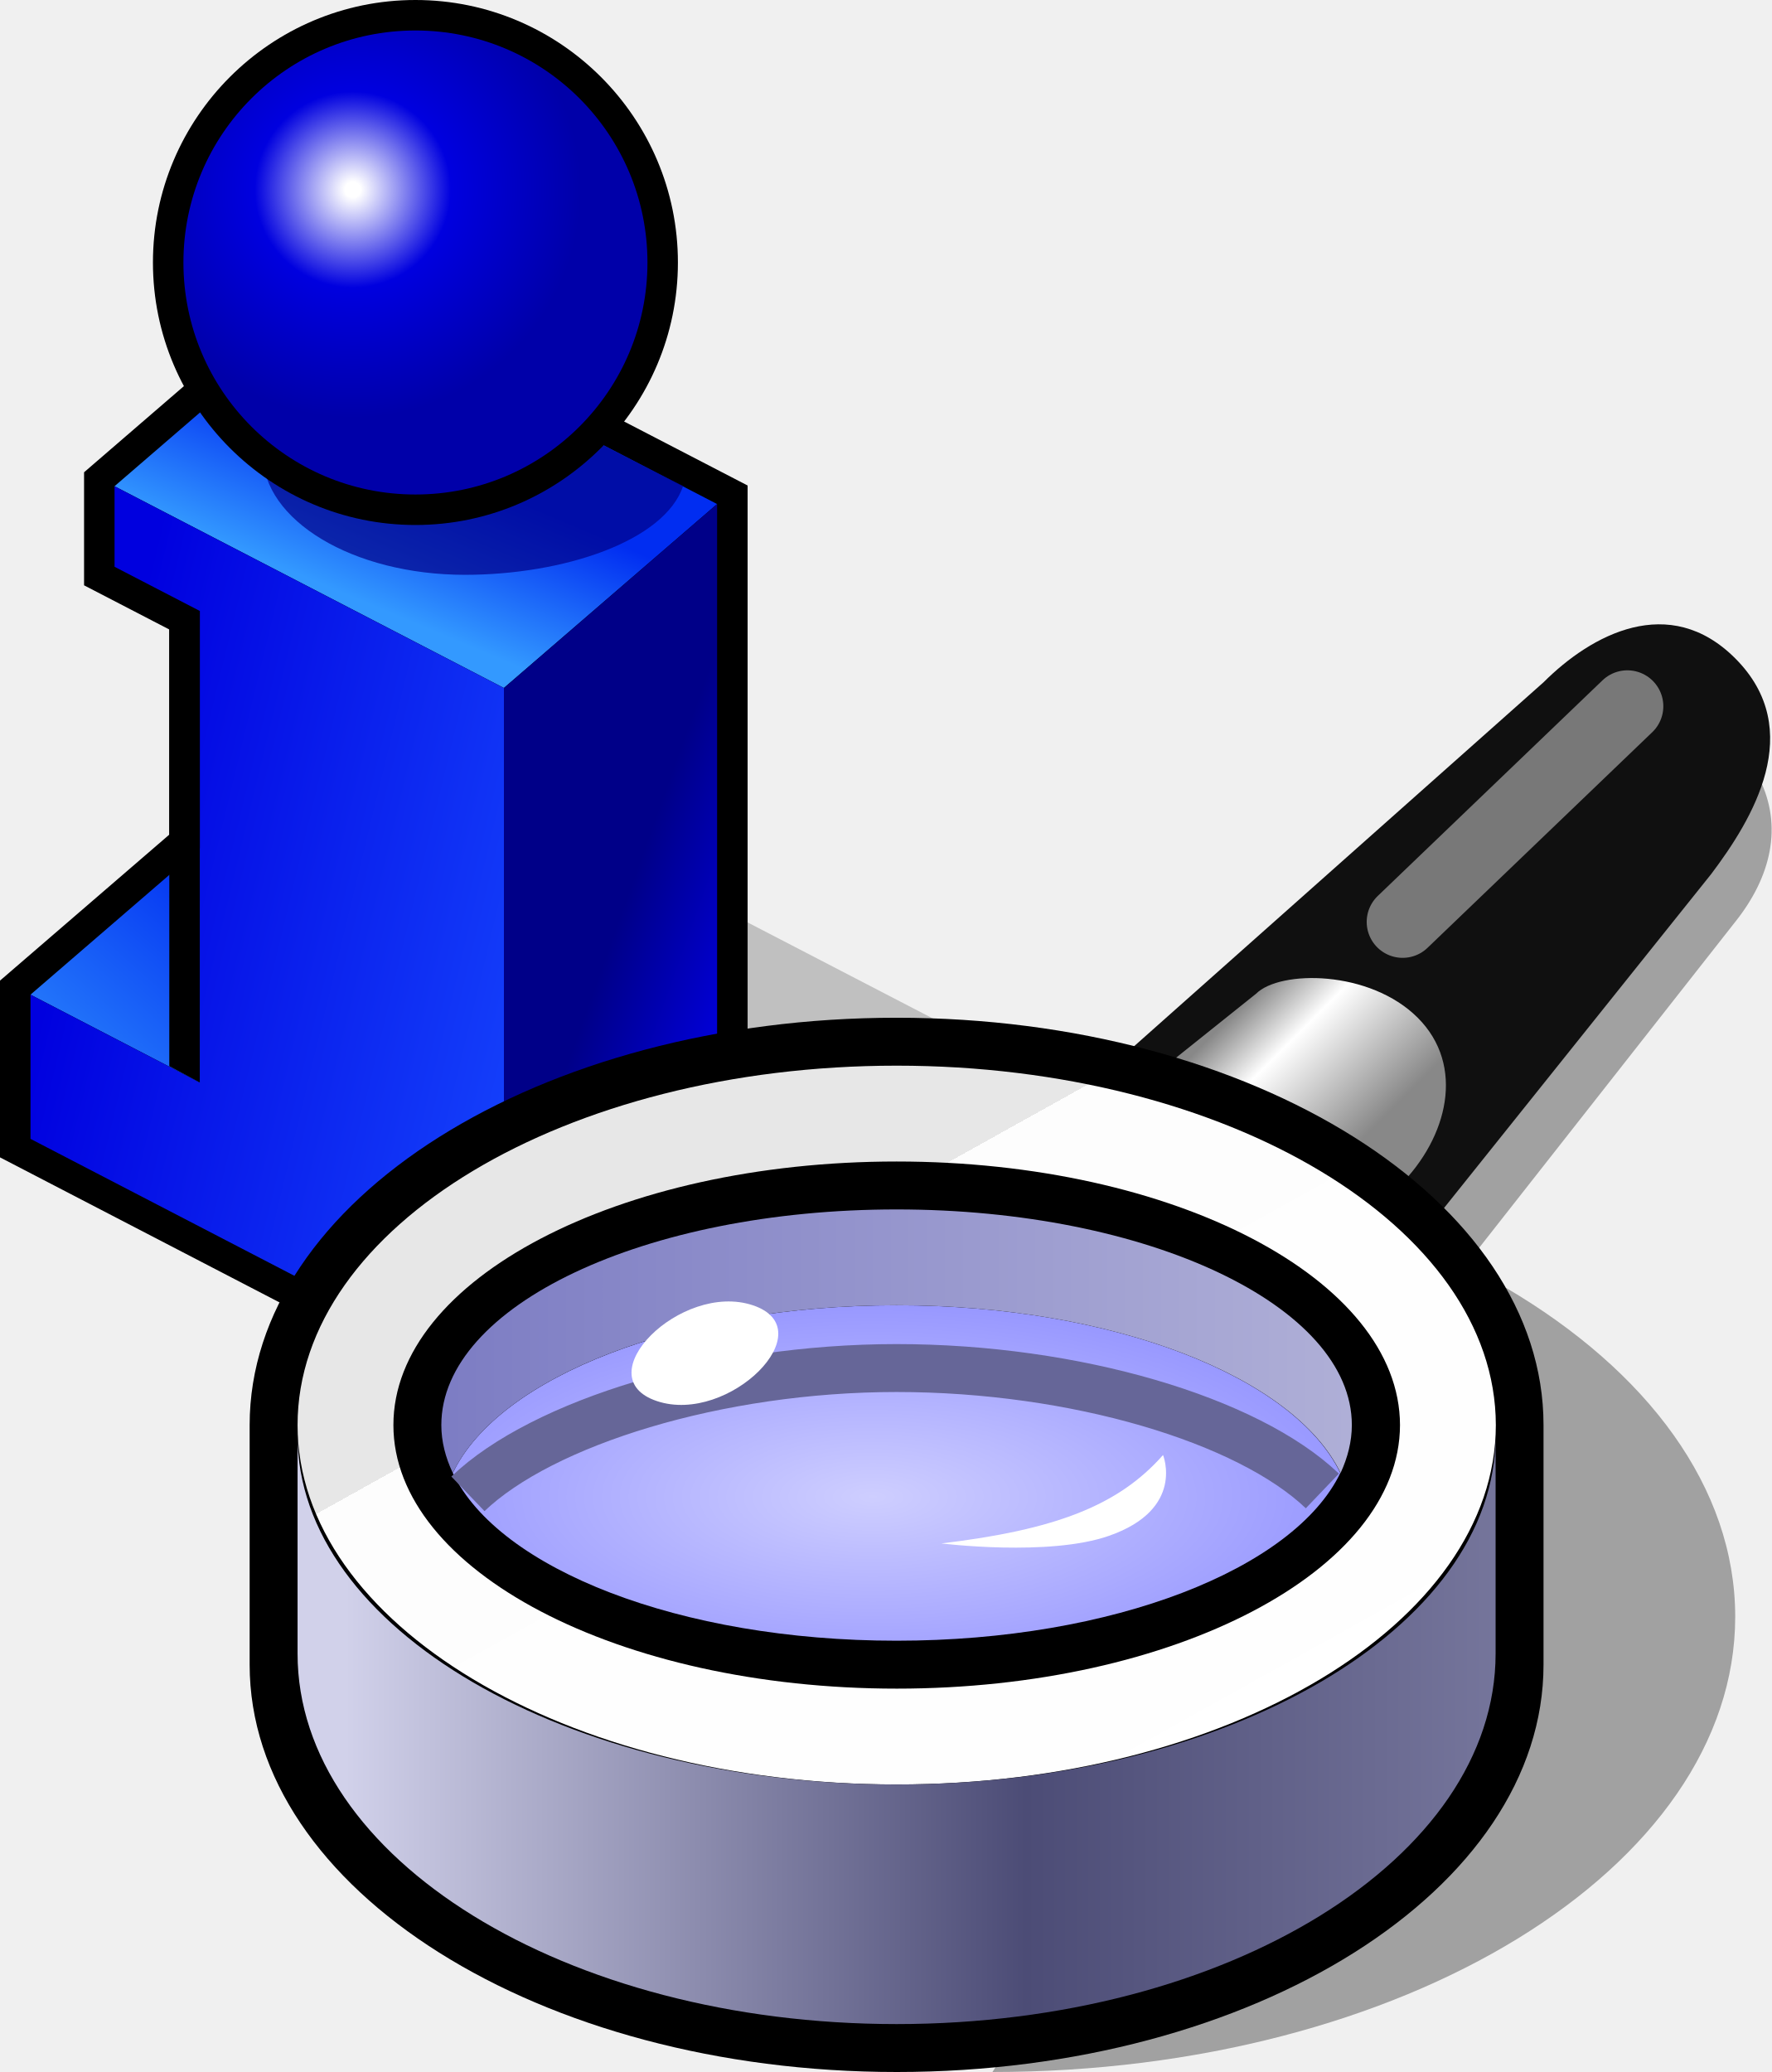
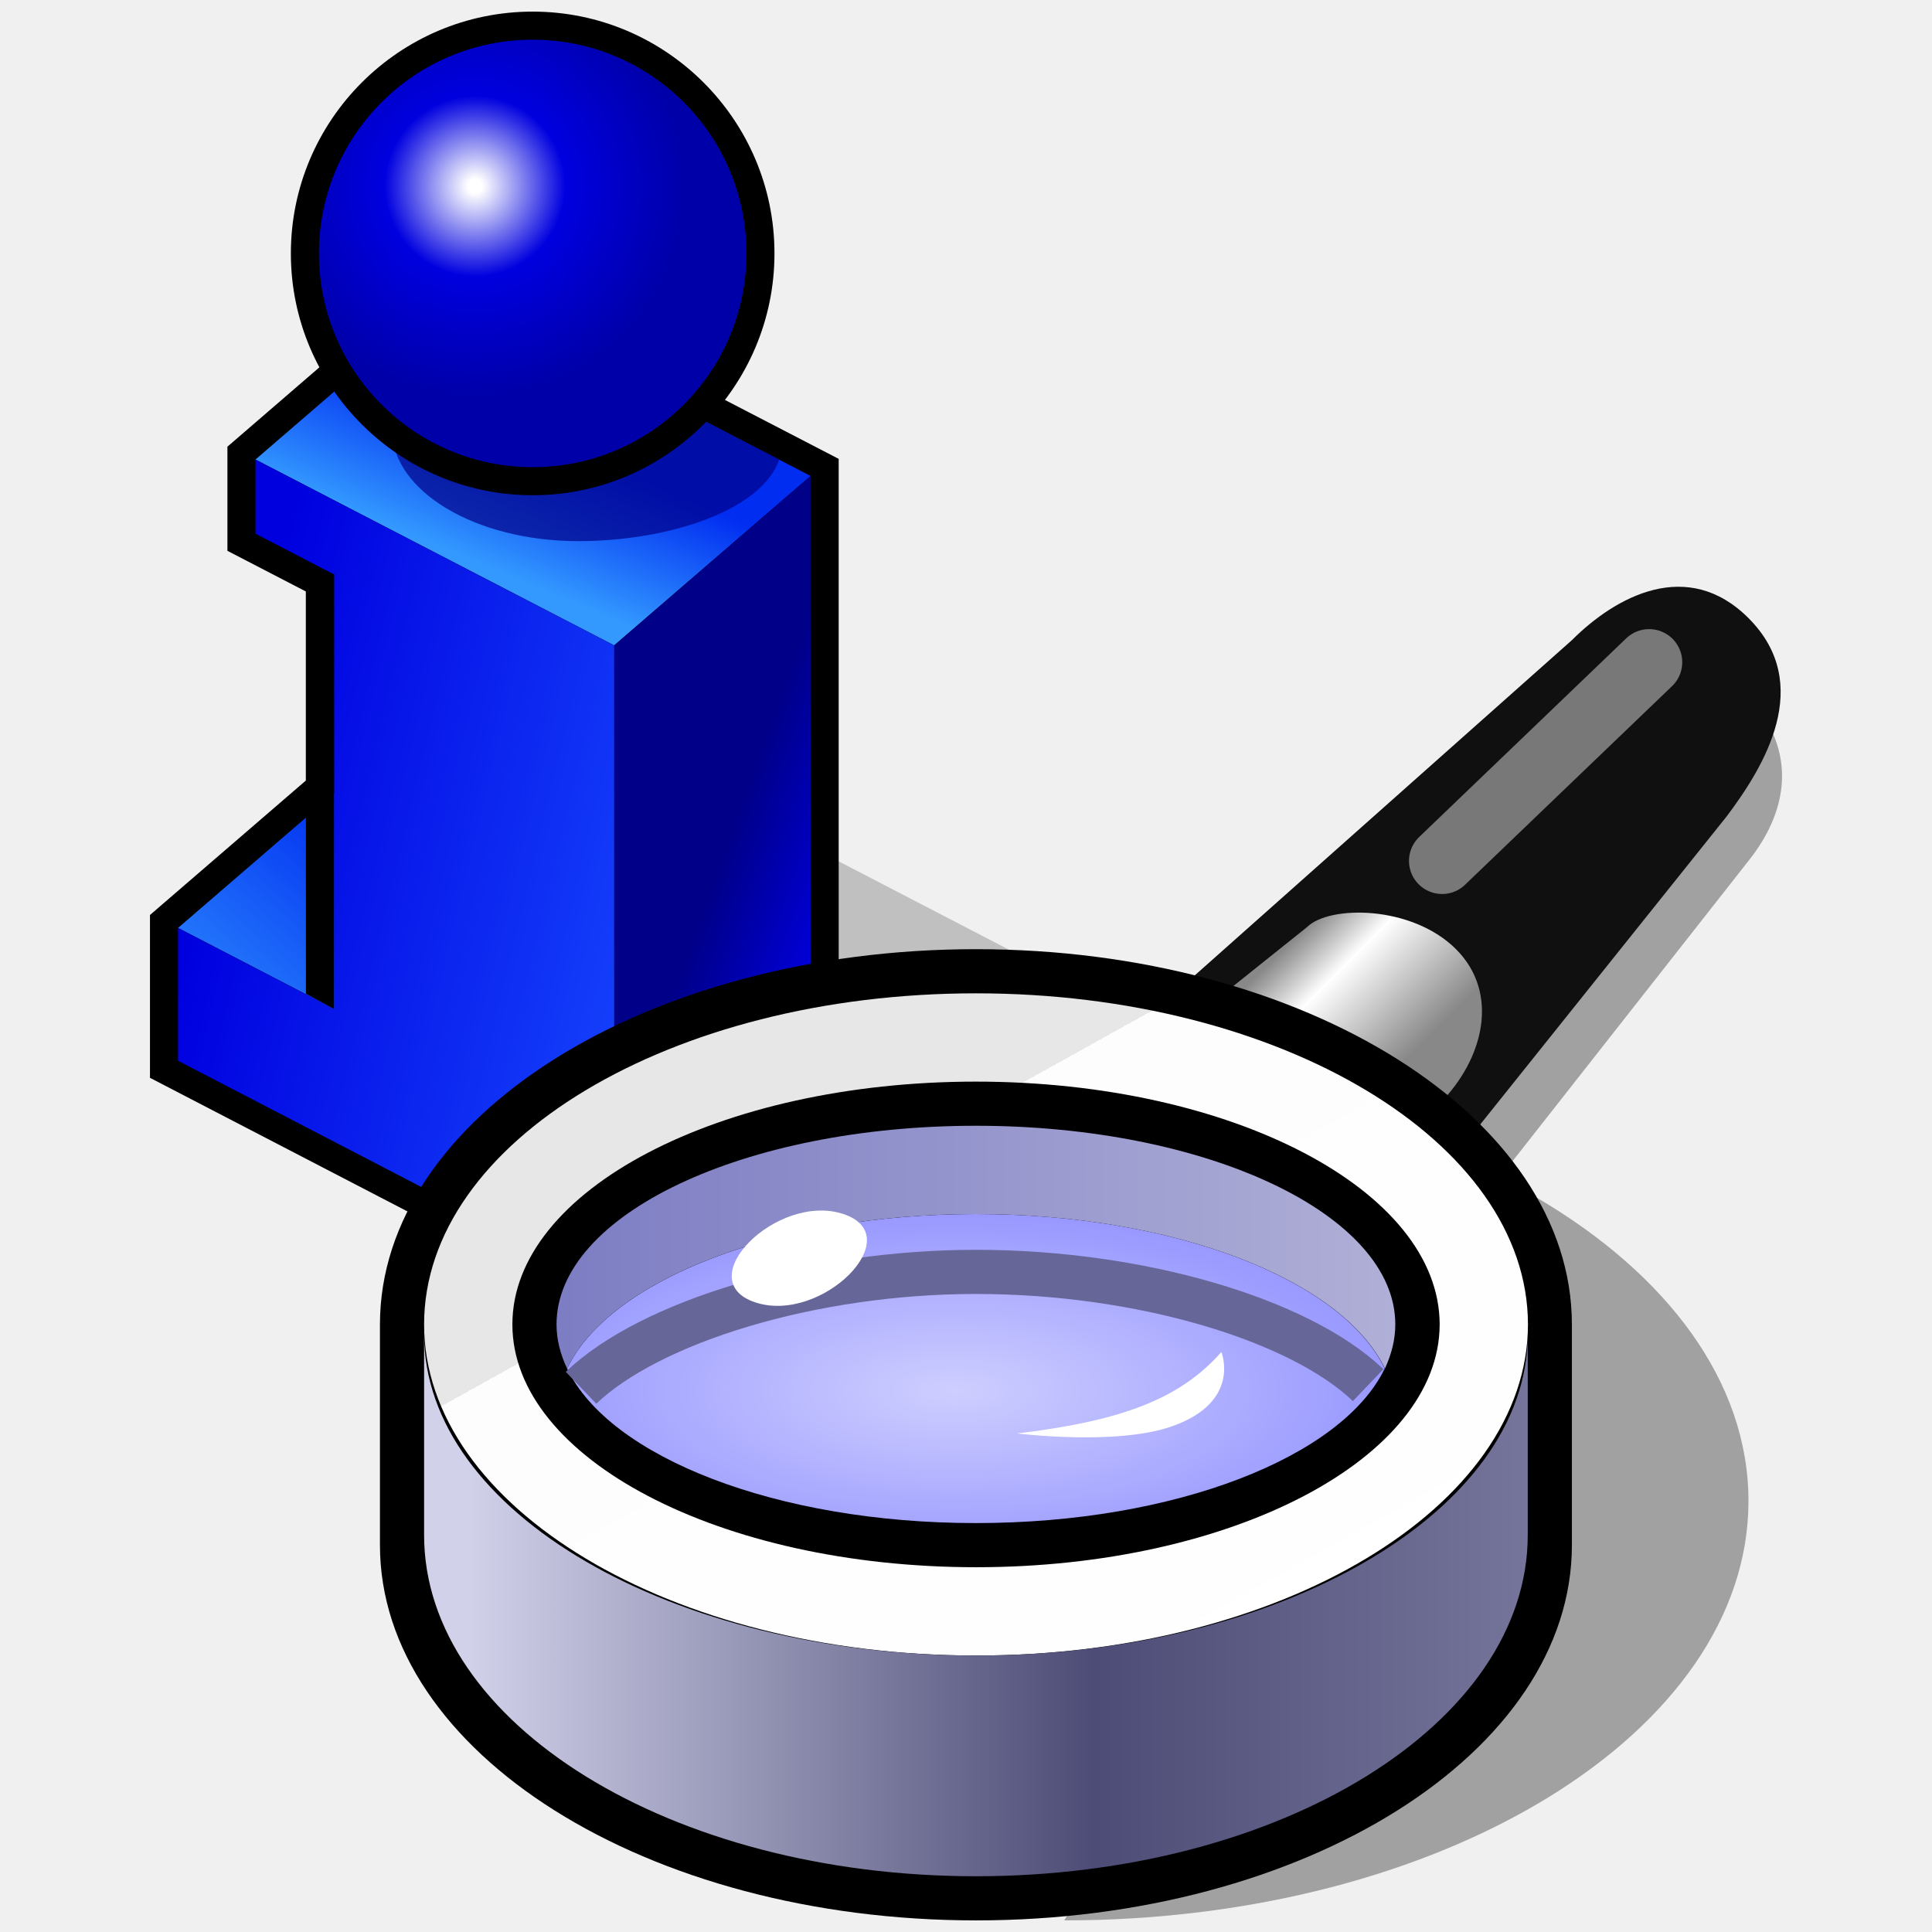
- <svg xmlns="http://www.w3.org/2000/svg" width="39.727" height="46.463" viewBox="0 0 39.727 46.463" overflow="visible" enable-background="new 0 0 39.727 46.463" xml:space="preserve" id="svg2" version="1.1">
-   <defs id="defs84" />
-   <g id="Layer_1" transform="scale(0.720339,0.720339)" style="stroke:#000000">
-     <g id="Layer_1_2_">
-       <path d="M 39.727,37.248 19.631,26.826 20.107,46.463 32.486,43.417 39.727,37.248 Z" id="path8" style="opacity:0.2;stroke:none" />
-       <path d="m 9.582,8.692 -6.965,6.01 0,3.519 c 0,0 1.986,1.029 2.653,1.375 0,0.919 0,5.679 0,6.386 C 4.691,26.48 0,30.527 0,30.527 l 0,5.502 20.107,10.434 7.452,-6.429 0,-5.501 c 0,0 -3.492,-1.813 -4.286,-2.225 0,-1.078 0,-17.194 0,-17.194 L 10.069,8.272 9.582,8.692 Z" id="path10" style="stroke:none" />
-       <path d="m 22.323,32.885 0,-17.194 -12.121,-6.28 -6.637,5.725 0,2.507 2.654,1.375 0,7.398 -5.271,4.546 0,4.489 19.025,9.872 6.637,-5.723 0,-4.49 -4.287,-2.225 z" id="path12" style="stroke:none" />
-       <g id="g14">
-         <linearGradient id="XMLID_1_" gradientUnits="userSpaceOnUse" x1="-235.332" y1="389.065" x2="-233.492" y2="393.434" gradientTransform="matrix(1,0,0,-1,246.8418,407.8848)">
-           <stop offset="0" style="stop-color:#3399FF" id="stop17" />
-           <stop offset="1" style="stop-color:#012DF1" id="stop19" />
+ <svg xmlns="http://www.w3.org/2000/svg" version="1.1" width="64" height="64" color-interpolation="linearRGB" id="svg6">
+   <defs id="defs6">
+     <linearGradient id="XMLID_1_" gradientUnits="userSpaceOnUse" x1="-235.332" y1="389.065" x2="-233.492" y2="393.434" gradientTransform="matrix(1,0,0,-1,246.8418,407.8848)">
+       <stop offset="0" style="stop-color:#3399FF" id="stop17" />
+       <stop offset="1" style="stop-color:#012DF1" id="stop19" />
+     </linearGradient>
+     <linearGradient id="XMLID_2_" gradientUnits="userSpaceOnUse" x1="-228.176" y1="367.124" x2="-226.566" y2="369.654" gradientTransform="matrix(1,0,0,-1,246.8418,407.8848)">
+       <stop offset="0" style="stop-color:#3399FF" id="stop26" />
+       <stop offset="1" style="stop-color:#0D53F1" id="stop28" />
+     </linearGradient>
+     <linearGradient id="XMLID_3_" gradientUnits="userSpaceOnUse" x1="-222.979" y1="378.992" x2="-227.139" y2="380.483" gradientTransform="matrix(1,0,0,-1,246.8418,407.8848)">
+       <stop offset="0" style="stop-color:#0100DE" id="stop39" />
+       <stop offset="1" style="stop-color:#000088" id="stop41" />
+     </linearGradient>
+     <linearGradient id="XMLID_4_" gradientUnits="userSpaceOnUse" x1="-245.659" y1="371.981" x2="-238.726" y2="379.783" gradientTransform="matrix(1,0,0,-1,246.8418,407.8848)">
+       <stop offset="0" style="stop-color:#3399FF" id="stop48" />
+       <stop offset="1" style="stop-color:#012DF1" id="stop50" />
+     </linearGradient>
+     <linearGradient id="XMLID_5_" gradientUnits="userSpaceOnUse" x1="-244.777" y1="379.998" x2="-228.012" y2="375.948" gradientTransform="matrix(1,0,0,-1,246.8418,407.8848)">
+       <stop offset="0.006" style="stop-color:#0000DF" id="stop55" />
+       <stop offset="1" style="stop-color:#1749FF" id="stop57" />
+     </linearGradient>
+     <radialGradient id="XMLID_6_" cx="-235.859" cy="401.982" r="7.105" fx="-235.859" fy="401.982" gradientTransform="matrix(1,0,0,-1,246.8418,407.8848)" gradientUnits="userSpaceOnUse">
+       <stop offset="0.034" style="stop-color:#FFFFFF" id="stop74" />
+       <stop offset="0.43" style="stop-color:#0000DF" id="stop76" />
+       <stop offset="1" style="stop-color:#0000A9" id="stop78" />
+     </radialGradient>
+     <linearGradient y2="26.57" x2="48.47" y1="19.5" x1="41.4" gradientUnits="userSpaceOnUse" id="gradient0">
+       <stop id="stop6747" stop-color="#888888" offset="0" />
+       <stop id="stop6749" stop-color="#ffffff" offset="0.25" />
+       <stop id="stop6751" stop-color="#888888" offset="0.75" />
+       <stop id="stop6753" stop-color="#888888" offset="1" />
+     </linearGradient>
+     <linearGradient y2="7.84" x2="130.73" y1="-37.06" x1="105.74" gradientUnits="userSpaceOnUse" id="gradient1">
+       <stop id="stop6760" stop-color="#e7e7e7" offset="0.348" />
+       <stop id="stop6762" stop-color="#fdfdfd" offset="0" />
+       <stop id="stop6764" stop-color="#ffffff" offset="1" />
+     </linearGradient>
+     <radialGradient gradientTransform="matrix(0.3125,0,0,0.125,26,40)" r="64" cy="0" cx="0" gradientUnits="userSpaceOnUse" id="gradient2">
+       <stop id="stop6769" stop-color="#ceceff" offset="0" />
+       <stop id="stop6771" stop-color="#9898ff" offset="1" />
+     </radialGradient>
+     <linearGradient y2="-64" x2="64" y1="-64" x1="-10.5" gradientUnits="userSpaceOnUse" id="gradient3">
+       <stop id="stop6778" stop-color="#6464ba" offset="0" />
+       <stop id="stop6780" stop-color="#c7c7e0" offset="1" />
+     </linearGradient>
+     <linearGradient y2="-64" x2="52" y1="-64" x1="4" gradientUnits="userSpaceOnUse" id="gradient4">
+       <stop id="stop6789" stop-color="#d1d1ea" offset="0" />
+       <stop id="stop6791" stop-color="#4c4c76" offset="0.591" />
+       <stop id="stop6793" stop-color="#75759b" offset="1" />
+     </linearGradient>
+   </defs>
+   <g id="g6" transform="translate(4.96808,0.3846219)">
+     <g id="Layer_1" transform="scale(0.9802978)" style="stroke:#000000">
+       <g id="Layer_1_2_">
+         <path d="M 39.727,37.248 19.631,26.826 20.107,46.463 32.486,43.417 Z" id="path8" style="opacity:0.2;stroke:none" />
+         <path d="m 9.582,8.692 -6.965,6.01 v 3.519 c 0,0 1.986,1.029 2.653,1.375 0,0.919 0,5.679 0,6.386 C 4.691,26.48 0,30.527 0,30.527 v 5.502 l 20.107,10.434 7.452,-6.429 v -5.501 c 0,0 -3.492,-1.813 -4.286,-2.225 0,-1.078 0,-17.194 0,-17.194 L 10.069,8.272 Z" id="path10" style="stroke:none" />
+         <path d="M 22.323,32.885 V 15.691 L 10.202,9.411 3.565,15.136 v 2.507 l 2.654,1.375 v 7.398 l -5.271,4.546 v 4.489 L 19.973,45.323 26.61,39.6 v -4.49 z" id="path12" style="stroke:none" />
+         <g id="g14">
+           <linearGradient id="linearGradient2" gradientUnits="userSpaceOnUse" x1="-235.332" y1="389.065" x2="-233.492" y2="393.434" gradientTransform="matrix(1,0,0,-1,246.8418,407.8848)">
+             <stop offset="0" style="stop-color:#3399FF" id="stop1" />
+             <stop offset="1" style="stop-color:#012DF1" id="stop2" />
+           </linearGradient>
+           <path d="m 22.323,15.691 -12.121,-6.28 -6.637,5.725 12.121,6.28 z" id="path21" style="fill:url(#XMLID_1_);stroke:none" />
+         </g>
+         <g id="g23">
+           <linearGradient id="linearGradient4" gradientUnits="userSpaceOnUse" x1="-228.176" y1="367.124" x2="-226.566" y2="369.654" gradientTransform="matrix(1,0,0,-1,246.8418,407.8848)">
+             <stop offset="0" style="stop-color:#3399FF" id="stop3" />
+             <stop offset="1" style="stop-color:#0D53F1" id="stop4" />
+           </linearGradient>
+           <path d="m 26.61,35.109 -4.287,-2.225 -6.636,5.726 4.287,2.225 z" id="path30" style="fill:url(#XMLID_2_);stroke:none" />
+         </g>
+         <g id="g32">
+           <path d="m 26.61,39.6 v -4.49 l -6.637,5.726 v 4.489 z" id="path34" style="fill:#000088;stroke:none" />
+         </g>
+         <g id="g36">
+           <linearGradient id="linearGradient6" gradientUnits="userSpaceOnUse" x1="-222.979" y1="378.992" x2="-227.139" y2="380.483" gradientTransform="matrix(1,0,0,-1,246.8418,407.8848)">
+             <stop offset="0" style="stop-color:#0100DE" id="stop5" />
+             <stop offset="1" style="stop-color:#000088" id="stop6" />
+           </linearGradient>
+           <path d="M 22.323,32.885 V 15.691 l -6.636,5.726 V 38.61 Z" id="path43" style="fill:url(#XMLID_3_);stroke:none" />
+         </g>
+         <g id="g45">
+           <linearGradient id="linearGradient8" gradientUnits="userSpaceOnUse" x1="-245.659" y1="371.981" x2="-238.726" y2="379.783" gradientTransform="matrix(1,0,0,-1,246.8418,407.8848)">
+             <stop offset="0" style="stop-color:#3399FF" id="stop7" />
+             <stop offset="1" style="stop-color:#012DF1" id="stop8" />
+           </linearGradient>
+           <path d="M 12.857,27.973 7.586,25.238 0.949,30.964 6.22,33.698 Z" id="path52" style="fill:url(#XMLID_4_);stroke:none" />
+         </g>
+         <linearGradient id="linearGradient10" gradientUnits="userSpaceOnUse" x1="-244.777" y1="379.998" x2="-228.012" y2="375.948" gradientTransform="matrix(1,0,0,-1,246.8418,407.8848)">
+           <stop offset="0.006" style="stop-color:#0000DF" id="stop9" />
+           <stop offset="1" style="stop-color:#1749FF" id="stop10" />
        </linearGradient>
-         <path d="m 22.323,15.691 -12.121,-6.28 -6.637,5.725 12.121,6.28 6.637,-5.725 z" id="path21" style="fill:url(#XMLID_1_);stroke:none" />
+         <path d="M 15.687,38.61 V 23.924 21.417 L 3.566,15.137 v 2.507 l 2.654,1.375 v 14.68 L 0.949,30.964 v 4.489 l 19.025,9.872 v -4.489 z" id="path59" style="fill:url(#XMLID_5_);stroke:none" />
+         <path d="M 5.27,19.019 V 33.19 l 0.95,0.508 V 19.018 H 5.27 Z" id="path61" style="stroke:none" />
+         <g id="g63" style="opacity:0.7">
+           <path d="m 8.176,14.116 c 0,-1.651 1.766,-3.055 4.227,-3.568 -0.029,0.016 8.87,4.61 8.865,4.576 -0.578,1.728 -3.741,2.77 -6.793,2.77 -3.479,0 -6.299,-1.691 -6.299,-3.778 z" id="path65" style="fill:#000088;stroke:none" />
+         </g>
+         <path d="m 4.761,8.172 c 0,4.506 3.666,8.171 8.171,8.171 4.506,0 8.171,-3.666 8.171,-8.171 C 21.104,3.666 17.438,0 12.932,0 8.427,0 4.761,3.666 4.761,8.172 Z" id="path67" style="stroke:none" />
+         <g id="g69">
+           <path d="m 5.71,8.172 c 0,-3.989 3.233,-7.223 7.222,-7.223 3.99,0 7.223,3.233 7.223,7.223 0,3.988 -3.233,7.222 -7.223,7.222 -3.989,0 -7.222,-3.234 -7.222,-7.222 z" id="path71" style="stroke:none" />
+         </g>
+         <radialGradient id="radialGradient13" cx="-235.859" cy="401.982" r="7.105" fx="-235.859" fy="401.982" gradientTransform="matrix(1,0,0,-1,246.8418,407.8848)" gradientUnits="userSpaceOnUse">
+           <stop offset="0.034" style="stop-color:#FFFFFF" id="stop11" />
+           <stop offset="0.43" style="stop-color:#0000DF" id="stop12" />
+           <stop offset="1" style="stop-color:#0000A9" id="stop13" />
+         </radialGradient>
+         <path d="m 5.71,8.172 c 0,-3.989 3.233,-7.223 7.222,-7.223 3.99,0 7.223,3.233 7.223,7.223 0,3.988 -3.233,7.222 -7.223,7.222 -3.989,0 -7.222,-3.234 -7.222,-7.222 z" id="path80" style="fill:url(#XMLID_6_);stroke:none" />
      </g>
-       <g id="g23">
-         <linearGradient id="XMLID_2_" gradientUnits="userSpaceOnUse" x1="-228.176" y1="367.124" x2="-226.566" y2="369.654" gradientTransform="matrix(1,0,0,-1,246.8418,407.8848)">
-           <stop offset="0" style="stop-color:#3399FF" id="stop26" />
-           <stop offset="1" style="stop-color:#0D53F1" id="stop28" />
+     </g>
+     <g style="color-interpolation:linearRGB" id="g6803" transform="matrix(0.7311942,0,0,0.7311942,7.618196,16.43433)">
+       <g id="g6740">
+         <path id="path6742" d="M 52.42,31.27 31,64 C 48.12,64 62,55.49 62,45 62,39.6 58.32,34.73 52.43,31.27 Z M 48,28 51,30 62,16 c 1.5,-1.88 2,-4 1,-6 z" style="fill:#000000;fill-opacity:0.329" />
+         <path id="path6744" d="M 54,6 36,22 49,29 61,14 C 62.71,11.73 65,8 62,5 59.25,2.25 56,4 54,6 Z" style="fill:#101010" />
+         <linearGradient y2="26.57" x2="48.47" y1="19.5" x1="41.4" gradientUnits="userSpaceOnUse" id="linearGradient18">
+           <stop id="stop14" stop-color="#888888" offset="0" />
+           <stop id="stop15" stop-color="#ffffff" offset="0.25" />
+           <stop id="stop16" stop-color="#888888" offset="0.75" />
+           <stop id="stop18" stop-color="#888888" offset="1" />
        </linearGradient>
-         <path d="m 26.61,35.109 -4.287,-2.225 -6.636,5.726 4.287,2.225 6.636,-5.726 z" id="path30" style="fill:url(#XMLID_2_);stroke:none" />
+         <path id="path6755" d="m 48,27 c 2,-2 2.75,-5 0.75,-7 C 46.75,18 43,18 42,19 l -5,4 z" style="fill:url(#gradient0)" />
+         <path id="path6757" d="M 27,20 C 12.09,20 0,27.61 0,37 V 47 C 0,56.38 12.09,64 27.01,64 41.92,64 54,56.38 54,47 V 37 C 54,27.61 41.9,20 27,20 Z" style="fill:#000000" />
+         <linearGradient y2="7.84" x2="130.73" y1="-37.06" x1="105.74" gradientUnits="userSpaceOnUse" id="linearGradient22">
+           <stop id="stop20" stop-color="#e7e7e7" offset="0.348" />
+           <stop id="stop21" stop-color="#fdfdfd" offset="0" />
+           <stop id="stop22" stop-color="#ffffff" offset="1" />
+         </linearGradient>
+         <path id="path6766" d="M 27,22 C 13.19,22 2,28.71 2,37 2,45.28 13.19,52 27.01,52 40.81,52 52,45.28 52.01,37 52,28.71 40.8,22 27,22 Z m 0,4 C 38.59,26 48,30.92 48.01,37 48,43.07 38.6,48 27.01,48 15.4,48 6,43.07 6,37 6,30.92 15.39,26 27,26 Z" style="fill:url(#gradient1)" />
+         <radialGradient gradientTransform="matrix(0.3125,0,0,0.125,26,40)" r="64" cy="0" cx="0" gradientUnits="userSpaceOnUse" id="radialGradient24">
+           <stop id="stop23" stop-color="#ceceff" offset="0" />
+           <stop id="stop24" stop-color="#9898ff" offset="1" />
+         </radialGradient>
+         <path id="path6773" d="M 27,46 C 36.04,46 43.59,43 45.52,39 43.59,34.99 36.04,32 27,32 17.96,32 10.39,34.99 8.48,39 10.39,43 17.95,46 27,46 Z" style="fill:url(#gradient2)" />
+         <path id="path6775" d="m 9.11,39.87 c 3.1,-2.97 10.43,-5.25 17.89,-5.25 7.45,0 14.66,2.16 17.77,5.13" style="fill:none;stroke:#666698;stroke-width:2" />
+         <linearGradient y2="-64" x2="64" y1="-64" x1="-10.5" gradientUnits="userSpaceOnUse" id="linearGradient27">
+           <stop id="stop25" stop-color="#6464ba" offset="0" />
+           <stop id="stop27" stop-color="#c7c7e0" offset="1" />
+         </linearGradient>
+         <path id="path6782" d="m 27,28 c -10.5,0 -19,4.02 -19,9 0,0.68 0.17,1.35 0.48,2 1.91,-4.01 9.47,-7 18.52,-7 9.04,0 16.6,2.99 18.53,7 0.3,-0.65 0.47,-1.32 0.47,-2 0,-4.98 -8.51,-9 -19,-9 z" style="fill:url(#gradient3)" />
+         <path id="path6784" d="m 17,36 c 3,1 7,-3 4,-4 -3,-1 -7,3 -4,4 z m 21.12,2.25 c -1.87,2.12 -4.5,3.12 -9.25,3.69 0,0 4.5,0.56 7,-0.32 3.18,-1.11 2.25,-3.37 2.25,-3.37 z" style="fill:#ffffff" />
+         <path id="path6786" d="M 48.12,16 57.5,7" style="fill:none;stroke:#787878;stroke-width:3;stroke-linecap:round" />
+         <linearGradient y2="-64" x2="52" y1="-64" x1="4" gradientUnits="userSpaceOnUse" id="linearGradient31">
+           <stop id="stop29" stop-color="#d1d1ea" offset="0" />
+           <stop id="stop30" stop-color="#4c4c76" offset="0.591" />
+           <stop id="stop31" stop-color="#75759b" offset="1" />
+         </linearGradient>
+         <path id="path6795" d="M 27,52 C 13.19,52 2,45.48 2,37.45 v 9.09 C 2,55.08 13.19,62 27,62 40.82,62 52,55.08 52,46.54 V 37.45 C 52,45.48 40.8,52 27,52 Z" style="fill:url(#gradient4)" />
      </g>
-       <g id="g32">
-         <path d="m 26.61,39.6 0,-4.49 -6.637,5.726 0,4.489 6.637,-5.725 z" id="path34" style="fill:#000088;stroke:none" />
-       </g>
-       <g id="g36">
-         <linearGradient id="XMLID_3_" gradientUnits="userSpaceOnUse" x1="-222.979" y1="378.992" x2="-227.139" y2="380.483" gradientTransform="matrix(1,0,0,-1,246.8418,407.8848)">
-           <stop offset="0" style="stop-color:#0100DE" id="stop39" />
-           <stop offset="1" style="stop-color:#000088" id="stop41" />
-         </linearGradient>
-         <path d="m 22.323,32.885 0,-17.194 -6.636,5.726 0,17.193 6.636,-5.725 z" id="path43" style="fill:url(#XMLID_3_);stroke:none" />
-       </g>
-       <g id="g45">
-         <linearGradient id="XMLID_4_" gradientUnits="userSpaceOnUse" x1="-245.659" y1="371.981" x2="-238.726" y2="379.783" gradientTransform="matrix(1,0,0,-1,246.8418,407.8848)">
-           <stop offset="0" style="stop-color:#3399FF" id="stop48" />
-           <stop offset="1" style="stop-color:#012DF1" id="stop50" />
-         </linearGradient>
-         <path d="M 12.857,27.973 7.586,25.238 0.949,30.964 6.22,33.698 12.857,27.973 Z" id="path52" style="fill:url(#XMLID_4_);stroke:none" />
-       </g>
-       <linearGradient id="XMLID_5_" gradientUnits="userSpaceOnUse" x1="-244.777" y1="379.998" x2="-228.012" y2="375.948" gradientTransform="matrix(1,0,0,-1,246.8418,407.8848)">
-         <stop offset="0.006" style="stop-color:#0000DF" id="stop55" />
-         <stop offset="1" style="stop-color:#1749FF" id="stop57" />
-       </linearGradient>
-       <path d="m 15.687,38.61 0,-14.686 0,-2.507 -12.121,-6.28 0,2.507 2.654,1.375 0,14.68 -5.271,-2.735 0,4.489 19.025,9.872 0,-4.489 -4.287,-2.226 z" id="path59" style="fill:url(#XMLID_5_);stroke:none" />
-       <path d="m 5.27,19.019 0,14.171 0.95,0.508 0,-14.68 -0.95,0 z" id="path61" style="stroke:none" />
-       <g id="g63" style="opacity:0.7">
-         <path d="m 8.176,14.116 c 0,-1.651 1.766,-3.055 4.227,-3.568 -0.029,0.016 8.87,4.61 8.865,4.576 -0.578,1.728 -3.741,2.77 -6.793,2.77 -3.479,0 -6.299,-1.691 -6.299,-3.778 z" id="path65" style="fill:#000088;stroke:none" />
-       </g>
-       <path d="m 4.761,8.172 c 0,4.506 3.666,8.171 8.171,8.171 4.506,0 8.171,-3.666 8.171,-8.171 C 21.104,3.666 17.438,0 12.932,0 8.427,0 4.761,3.666 4.761,8.172 Z" id="path67" style="stroke:none" />
-       <g id="g69">
-         <path d="m 5.71,8.172 c 0,-3.989 3.233,-7.223 7.222,-7.223 3.99,0 7.223,3.233 7.223,7.223 0,3.988 -3.233,7.222 -7.223,7.222 -3.989,0 -7.222,-3.234 -7.222,-7.222 z" id="path71" style="stroke:none" />
-       </g>
-       <radialGradient id="XMLID_6_" cx="-235.859" cy="401.982" r="7.105" fx="-235.859" fy="401.982" gradientTransform="matrix(1,0,0,-1,246.8418,407.8848)" gradientUnits="userSpaceOnUse">
-         <stop offset="0.034" style="stop-color:#FFFFFF" id="stop74" />
-         <stop offset="0.43" style="stop-color:#0000DF" id="stop76" />
-         <stop offset="1" style="stop-color:#0000A9" id="stop78" />
-       </radialGradient>
-       <path d="m 5.71,8.172 c 0,-3.989 3.233,-7.223 7.222,-7.223 3.99,0 7.223,3.233 7.223,7.223 0,3.988 -3.233,7.222 -7.223,7.222 -3.989,0 -7.222,-3.234 -7.222,-7.222 z" id="path80" style="fill:url(#XMLID_6_);stroke:none" />
-     </g>
-   </g>
-   <g style="color-interpolation:linearRGB" id="g6803" transform="matrix(0.5372935,0,0,0.5372935,5.597976,12.07621)">
-     <g id="g6740">
-       <path id="path6742" d="M 52.42,31.27 31,64 C 48.12,64 62,55.49 62,45 62,39.6 58.32,34.73 52.43,31.27 l -0.01,0 z M 48,28 51,30 62,16 c 1.5,-1.88 2,-4 1,-6 L 48,28 Z" style="fill:#000000;fill-opacity:0.329" />
-       <path id="path6744" d="M 54,6 36,22 49,29 61,14 C 62.71,11.73 65,8 62,5 59.25,2.25 56,4 54,6 Z" style="fill:#101010" />
-       <linearGradient y2="26.57" x2="48.47" y1="19.5" x1="41.4" gradientUnits="userSpaceOnUse" id="gradient0">
-         <stop id="stop6747" stop-color="#888888" offset="0" />
-         <stop id="stop6749" stop-color="#ffffff" offset="0.25" />
-         <stop id="stop6751" stop-color="#888888" offset="0.75" />
-         <stop id="stop6753" stop-color="#888888" offset="1" />
-       </linearGradient>
-       <path id="path6755" d="m 48,27 c 2,-2 2.75,-5 0.75,-7 C 46.75,18 43,18 42,19 l -5,4 11,4 z" style="fill:url(#gradient0)" />
-       <path id="path6757" d="M 27,20 C 12.09,20 0,27.61 0,37 L 0,47 C 0,56.38 12.09,64 27.01,64 41.92,64 54,56.38 54,47 L 54,37 C 54,27.61 41.9,20 27,20 l 0,0 z" style="fill:#000000" />
-       <linearGradient y2="7.84" x2="130.73" y1="-37.06" x1="105.74" gradientUnits="userSpaceOnUse" id="gradient1">
-         <stop id="stop6760" stop-color="#e7e7e7" offset="0.348" />
-         <stop id="stop6762" stop-color="#fdfdfd" offset="0" />
-         <stop id="stop6764" stop-color="#ffffff" offset="1" />
-       </linearGradient>
-       <path id="path6766" d="M 27,22 C 13.19,22 2,28.71 2,37 2,45.28 13.19,52 27.01,52 40.81,52 52,45.28 52.01,37 52,28.71 40.8,22 27,22 l 0,0 z m 0,4 C 38.59,26 48,30.92 48.01,37 48,43.07 38.6,48 27.01,48 15.4,48 6,43.07 6,37 6,30.92 15.39,26 27,26 l 0,0 z" style="fill:url(#gradient1)" />
-       <radialGradient gradientTransform="matrix(0.3125,0,0,0.125,26,40)" r="64" cy="0" cx="0" gradientUnits="userSpaceOnUse" id="gradient2">
-         <stop id="stop6769" stop-color="#ceceff" offset="0" />
-         <stop id="stop6771" stop-color="#9898ff" offset="1" />
-       </radialGradient>
-       <path id="path6773" d="m 27,46 c 9.04,0 16.59,-3 18.52,-7 -1.93,-4.01 -9.48,-7 -18.52,-7 -9.04,0 -16.61,2.99 -18.52,7 1.91,4 9.47,7 18.52,7 l 0,0 z" style="fill:url(#gradient2)" />
-       <path id="path6775" d="m 9.11,39.87 c 3.1,-2.97 10.43,-5.25 17.89,-5.25 7.45,0 14.66,2.16 17.77,5.13" style="fill:none;stroke:#666698;stroke-width:2" />
-       <linearGradient y2="-64" x2="64" y1="-64" x1="-10.5" gradientUnits="userSpaceOnUse" id="gradient3">
-         <stop id="stop6778" stop-color="#6464ba" offset="0" />
-         <stop id="stop6780" stop-color="#c7c7e0" offset="1" />
-       </linearGradient>
-       <path id="path6782" d="m 27,28 c -10.5,0 -19,4.02 -19,9 0,0.68 0.17,1.35 0.48,2 1.91,-4.01 9.47,-7 18.52,-7 9.04,0 16.6,2.99 18.53,7 0.3,-0.65 0.47,-1.32 0.47,-2 0,-4.98 -8.51,-9 -19,-9 l 0,0 z" style="fill:url(#gradient3)" />
-       <path id="path6784" d="m 17,36 c 3,1 7,-3 4,-4 -3,-1 -7,3 -4,4 z m 21.12,2.25 c -1.87,2.12 -4.5,3.12 -9.25,3.69 0,0 4.5,0.56 7,-0.32 3.18,-1.11 2.25,-3.37 2.25,-3.37 z" style="fill:#ffffff" />
-       <path id="path6786" d="M 48.12,16 57.5,7" style="fill:none;stroke:#787878;stroke-width:3;stroke-linecap:round" />
-       <linearGradient y2="-64" x2="52" y1="-64" x1="4" gradientUnits="userSpaceOnUse" id="gradient4">
-         <stop id="stop6789" stop-color="#d1d1ea" offset="0" />
-         <stop id="stop6791" stop-color="#4c4c76" offset="0.591" />
-         <stop id="stop6793" stop-color="#75759b" offset="1" />
-       </linearGradient>
-       <path id="path6795" d="M 27,52 C 13.19,52 2,45.48 2,37.45 l 0,9.09 C 2,55.08 13.19,62 27,62 40.82,62 52,55.08 52,46.54 l 0,-9.09 C 52,45.48 40.8,52 27,52 l 0,0 z" style="fill:url(#gradient4)" />
    </g>
  </g>
</svg>
